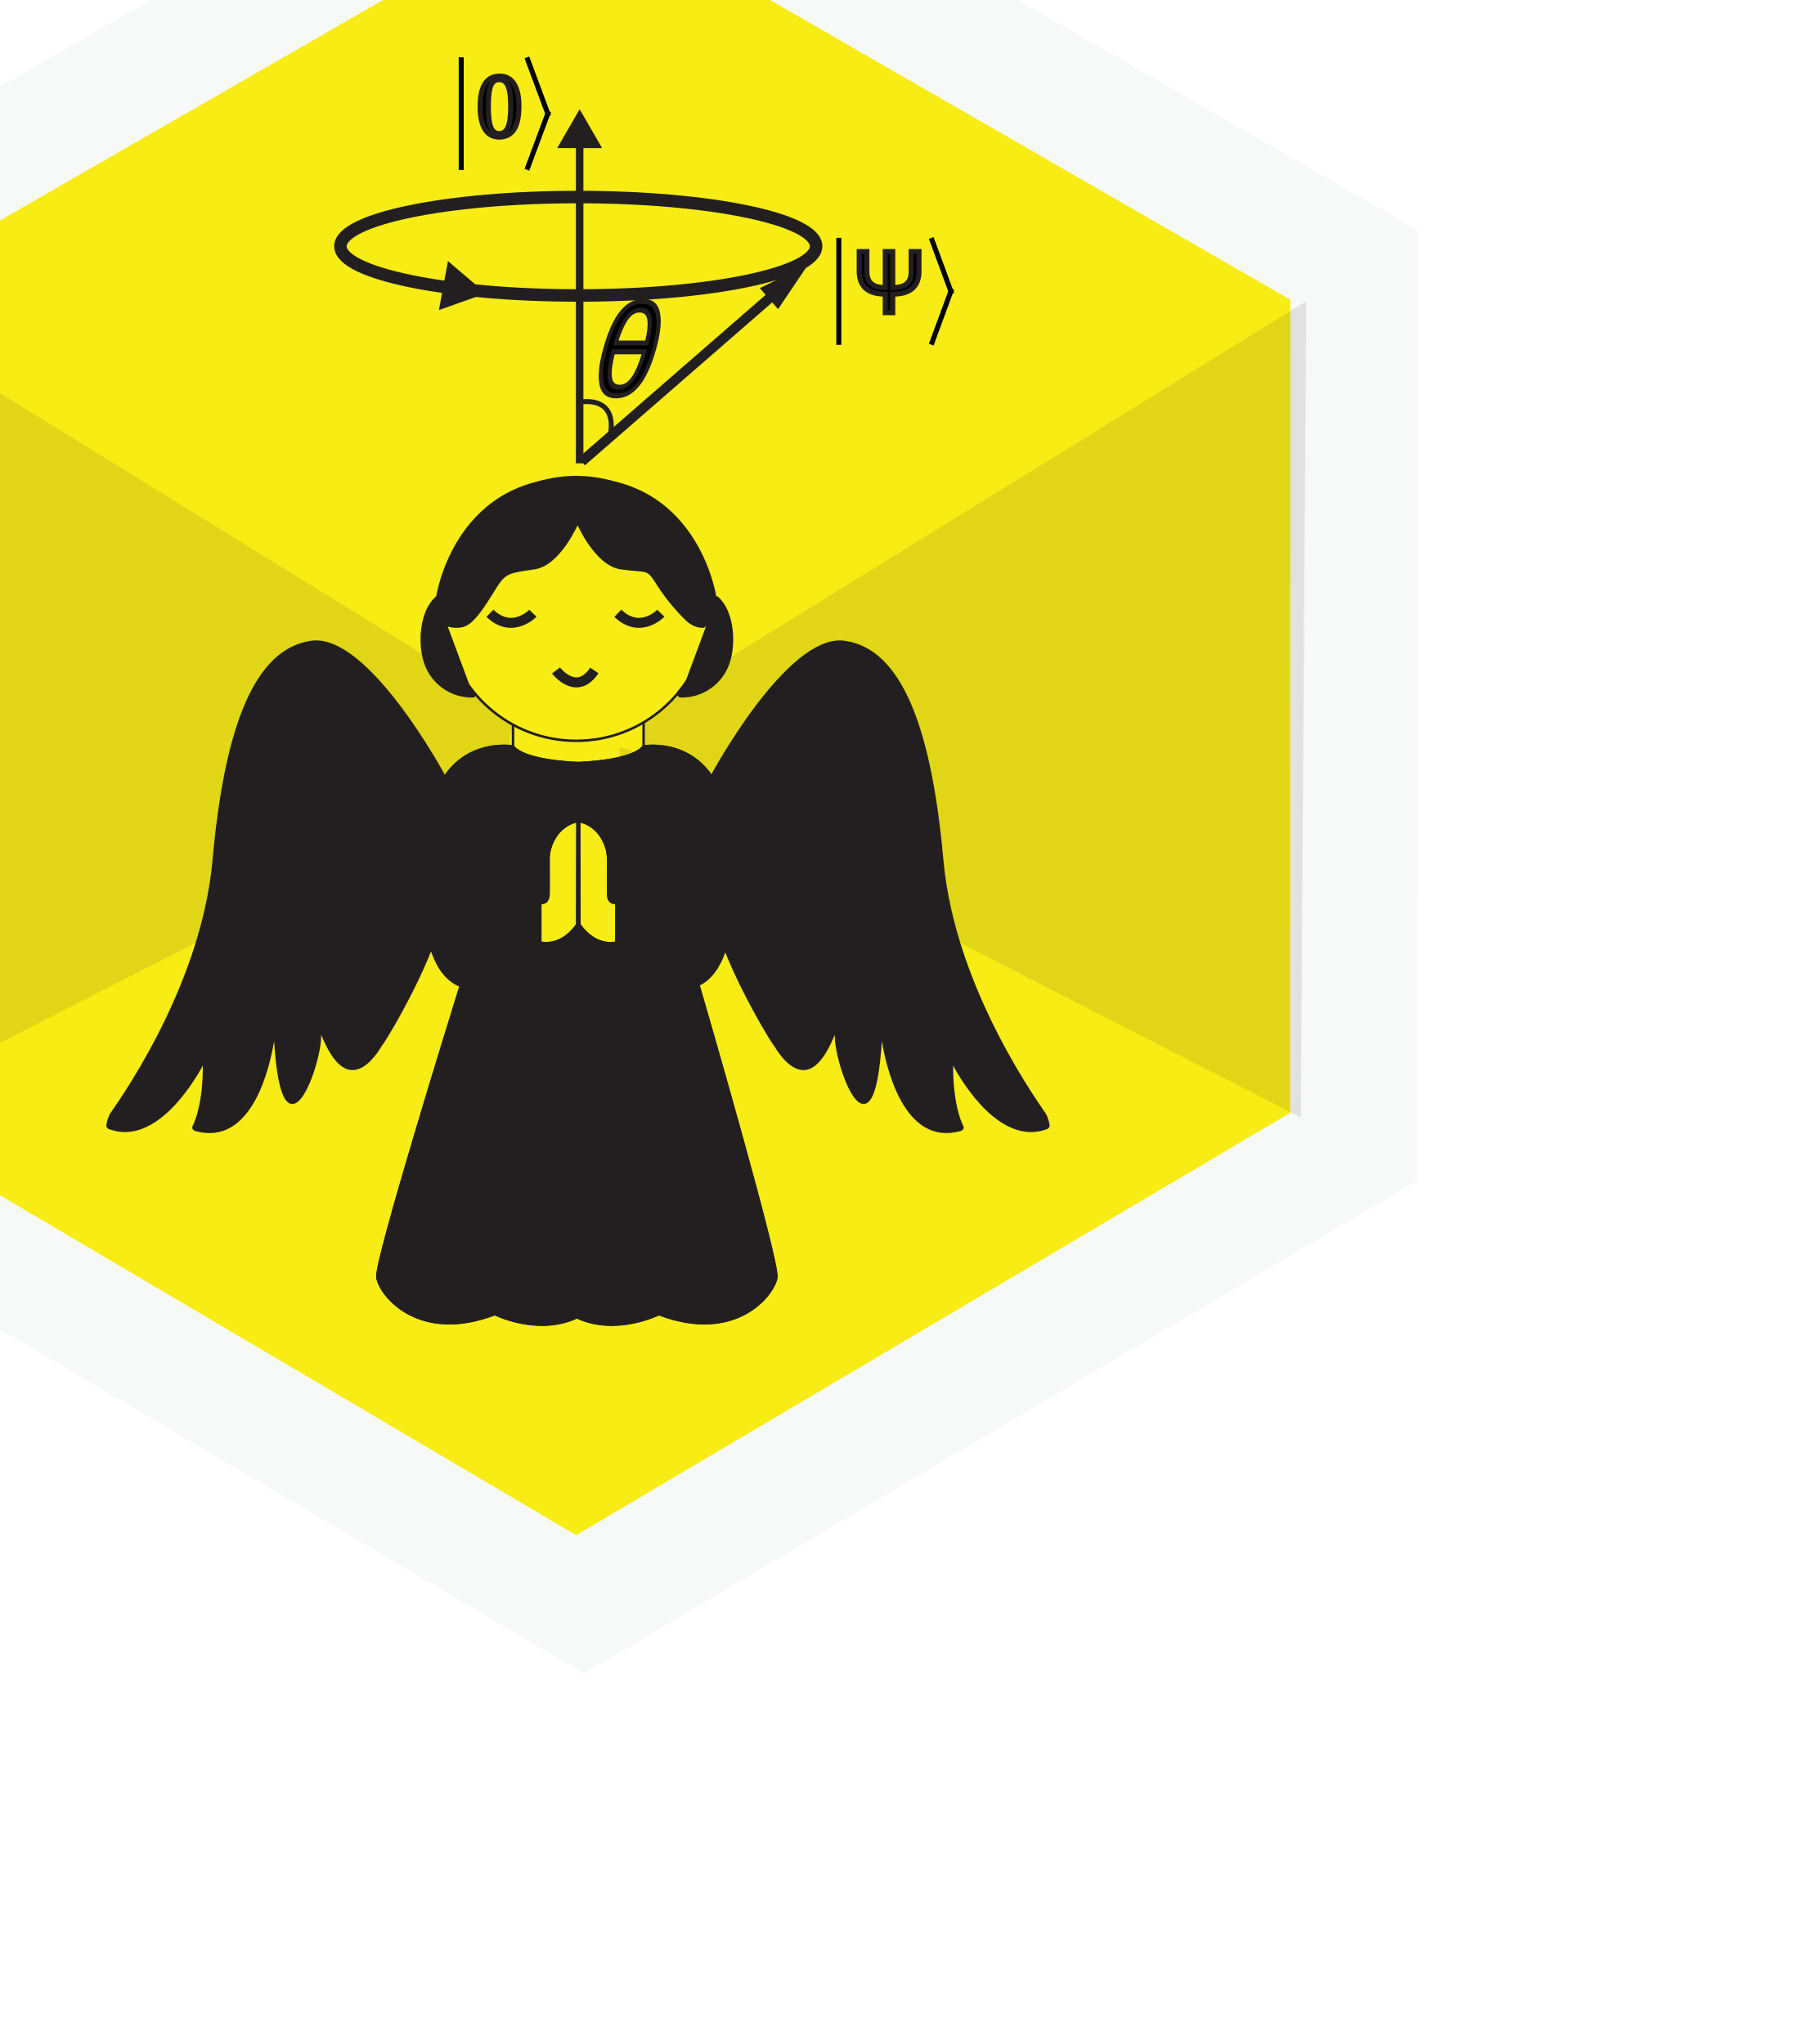
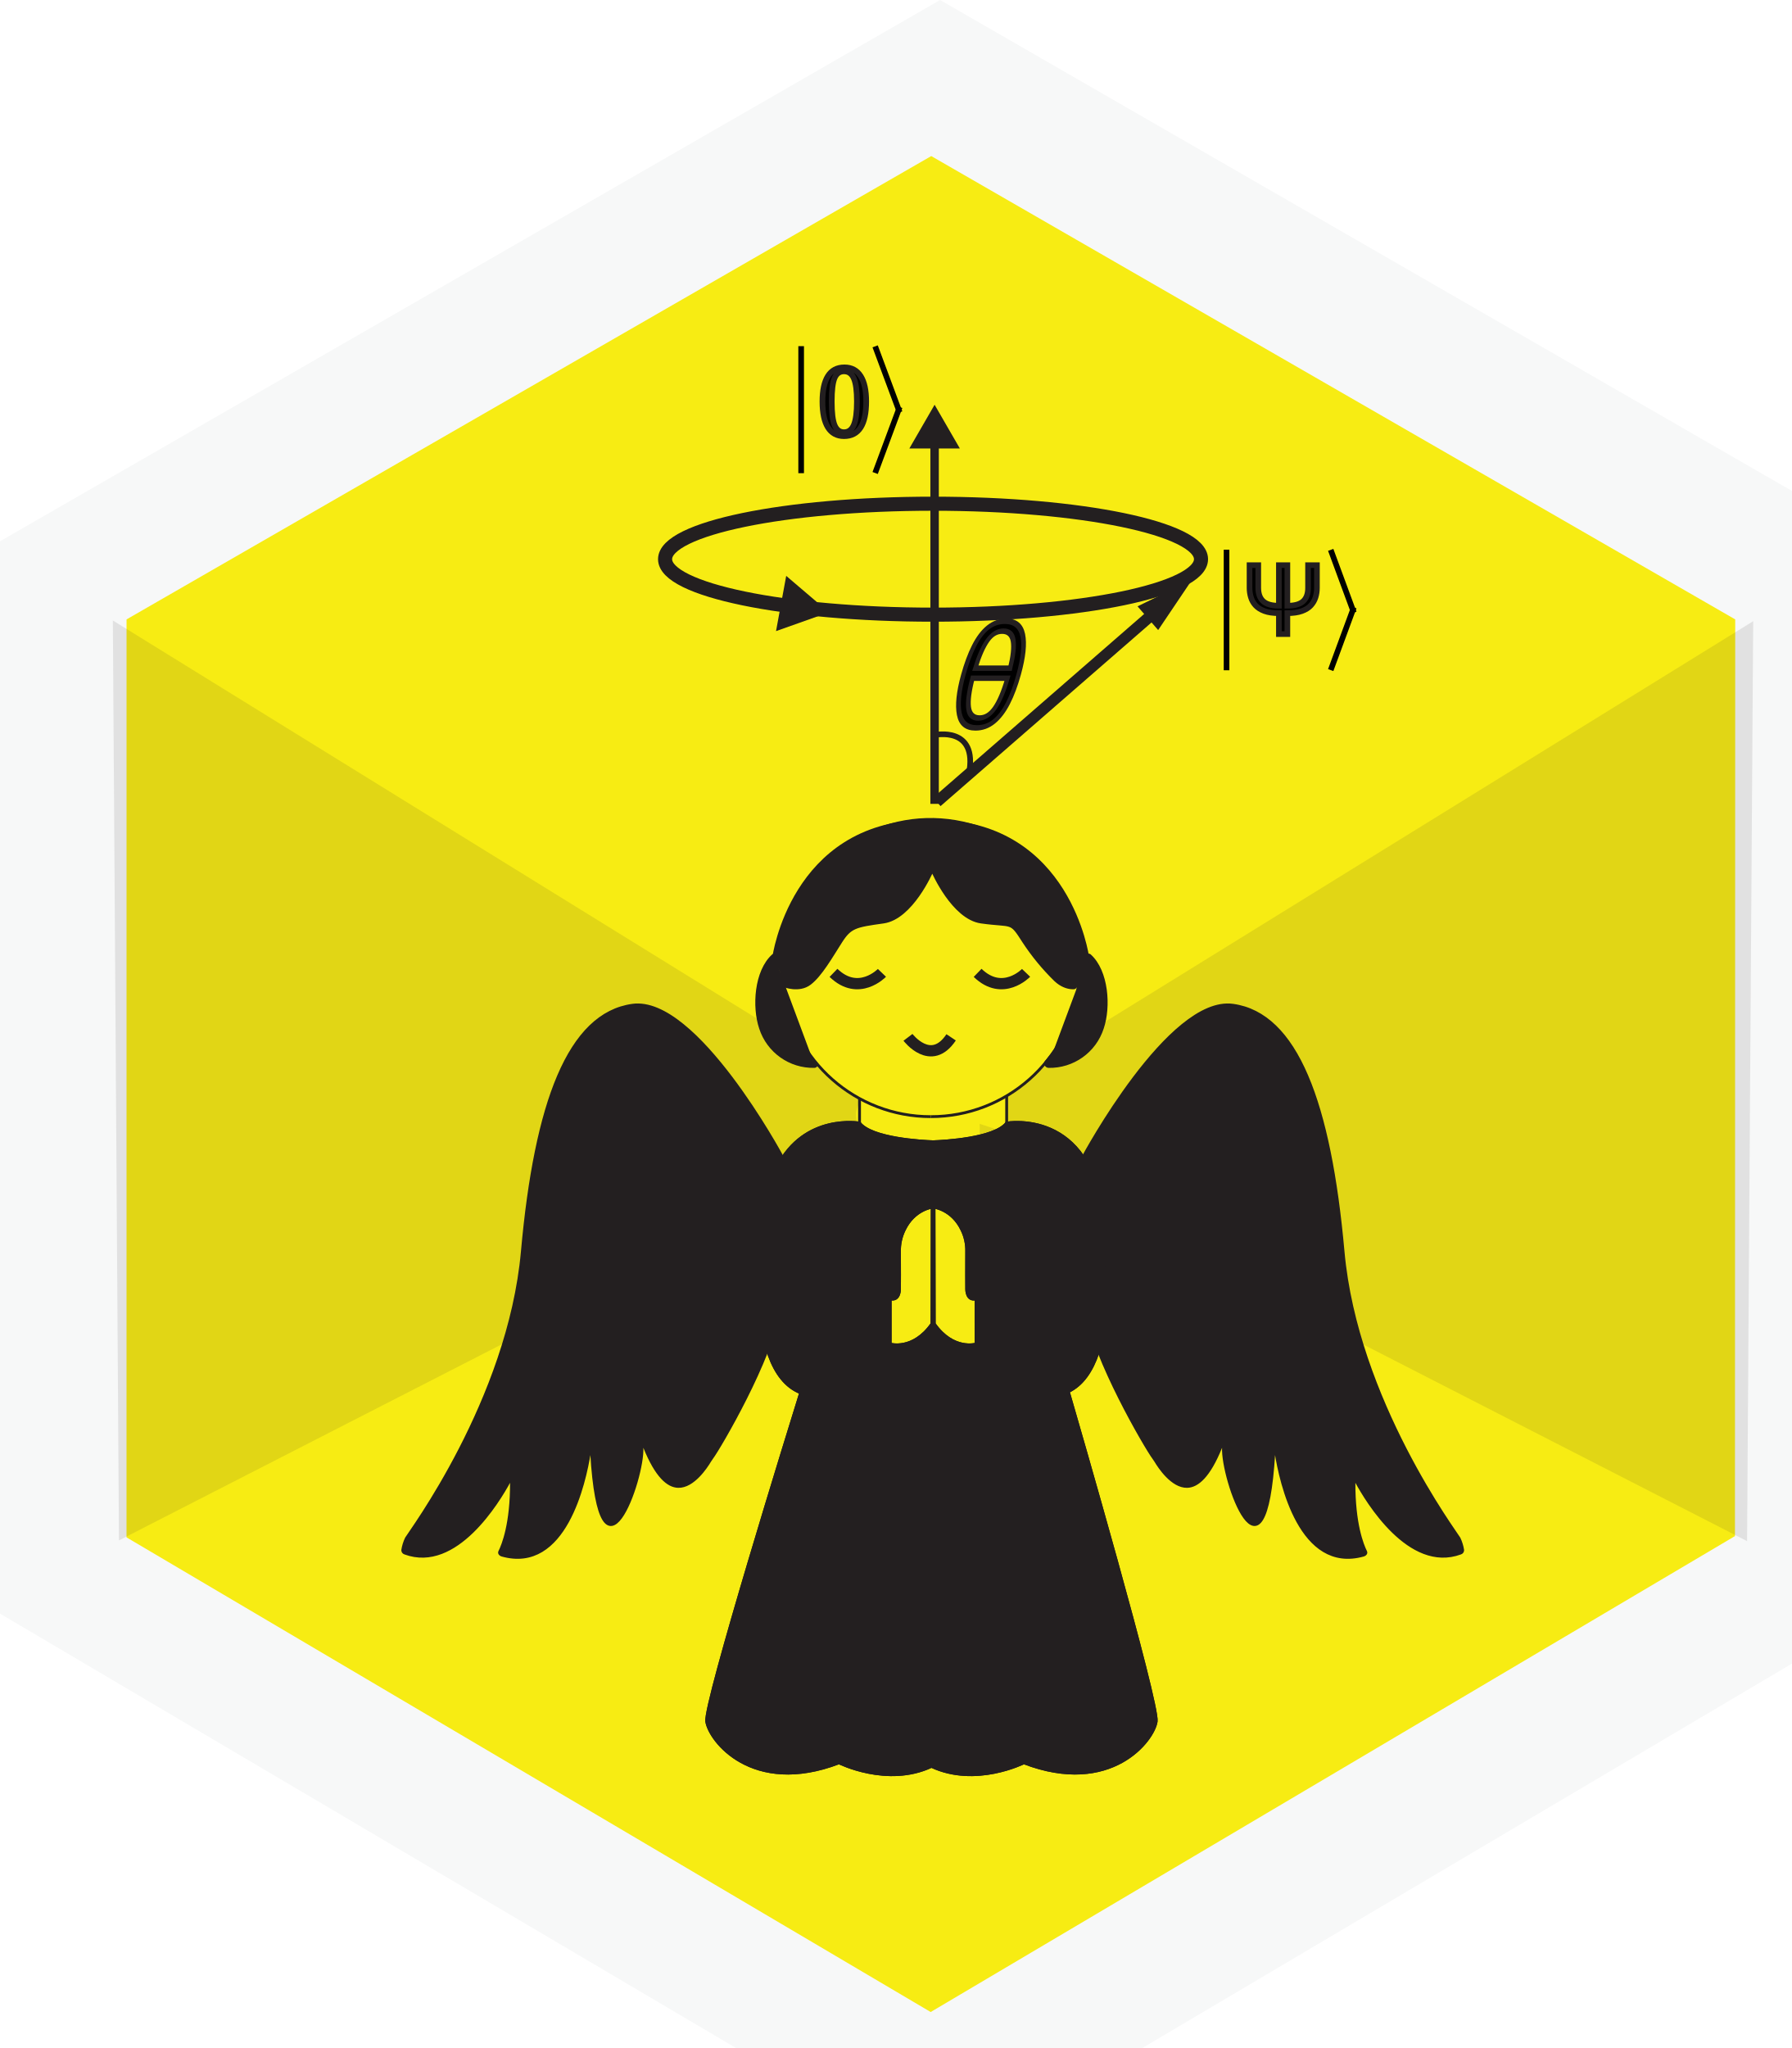
- <svg xmlns="http://www.w3.org/2000/svg" viewBox="100 100 800 900" transform="scale(1.1)">
+ <svg xmlns="http://www.w3.org/2000/svg" viewBox="0 0 700 800" transform="scale(1.1)">
  <defs>
    <style>
      .cls-1 {
        fill: #f7f8f8;
      }

      .cls-12, .cls-2 {
        fill: #f7ec13;
      }

      .cls-10, .cls-13, .cls-3, .cls-5, .cls-7, .cls-8, .cls-9 {
        fill: none;
      }

      .cls-4 {
        fill: #2b2626;
        opacity: 0.11;
      }

      .cls-10, .cls-11, .cls-12, .cls-14, .cls-15, .cls-16, .cls-5, .cls-7, .cls-8, .cls-9 {
        stroke: #231f20;
      }

      .cls-10, .cls-11, .cls-12, .cls-13, .cls-14, .cls-15, .cls-16, .cls-5, .cls-7, .cls-8, .cls-9 {
        stroke-miterlimit: 10;
      }

      .cls-5 {
        stroke-width: 4px;
      }

      .cls-11, .cls-6 {
        fill: #231f20;
      }

      .cls-7 {
        stroke-width: 3px;
      }

      .cls-13, .cls-14, .cls-15, .cls-16, .cls-9 {
        stroke-width: 2px;
      }

      .cls-10 {
        stroke-width: 5px;
      }

      .cls-13 {
        stroke: #000;
        stroke-linecap: square;
      }

      .cls-14 {
        font-size: 36.199px;
        font-family: TimesNewRomanPSMT, Times New Roman;
      }

      .cls-15 {
        font-size: 50.697px;
      }

      .cls-15, .cls-16 {
        font-family: SymbolMT, Symbol;
      }

      .cls-16 {
        font-size: 34.284px;
      }
    </style>
  </defs>
  <g id="Layer_14" data-name="Layer 14">
    <polygon class="cls-1" points="333.909 0 0.019 192.208 0 573.009 333.676 769.915 667.389 572.487 667.501 192.208 333.909 0" />
  </g>
  <g id="Layer_12" data-name="Layer 12">
    <polygon class="cls-2" points="330.774 55.42 44.952 219.957 44.937 545.936 330.575 714.495 616.245 545.489 616.341 219.957 330.774 55.42" />
  </g>
  <g id="Layer_13" data-name="Layer 13">
    <path class="cls-3" d="M620.586,547.444" transform="translate(-0.03263 -0.1671)" />
    <path class="cls-4" d="M305.11,404.745c.681-3.004-1.822-7.556-.798-10.451.46-1.3.933-2.607,1.269-3.946.297-1.182.3-.04.094-1.628a5.786,5.786,0,0,1,.77-3.634L40.118,220.508l2.17,326.681L302.543,413.887C307.136,413.535,304.3,408.319,305.11,404.745Z" transform="translate(-0.03263 -0.1671)" />
    <path class="cls-4" d="M346.95,391.199a12.469,12.469,0,0,1,.547,2.372,49.865,49.865,0,0,1,.075,14.036l273.014,139.836,2.17-326.681Z" transform="translate(-0.03263 -0.1671)" />
  </g>
  <g id="Layer_22" data-name="Layer 22">
    <polyline class="cls-2" points="357.24 389.803 347.697 393.936 346.644 398.66 354.272 401.149 357.559 399.681" />
    <polygon class="cls-2" points="354.639 373.351 355.692 384.266 344.585 384.649 344.011 374.021 354.639 373.351" />
  </g>
  <g id="Layer_9" data-name="Layer 9">
    <g>
      <line class="cls-5" x1="332.761" y1="284.753" x2="410.581" y2="217.038" />
      <polygon class="cls-6" points="411.373 223.744 423.413 205.872 404.05 215.327 411.373 223.744" />
    </g>
    <g>
      <line class="cls-7" x1="331.965" y1="285.463" x2="331.965" y2="156.646" />
      <polygon class="cls-6" points="340.941 159.272 331.965 143.728 322.99 159.272 340.941 159.272" />
    </g>
    <path class="cls-8" d="M331.187,270.823" transform="translate(-0.03263 -0.1671)" />
    <path class="cls-9" d="M331.998,261.178s15.506-3.363,12.193,13.774" transform="translate(-0.03263 -0.1671)" />
  </g>
  <g id="Layer_3" data-name="Layer 3">
    <path class="cls-8" d="M282.114,284.814" transform="translate(-0.03263 -0.1671)" />
    <path class="cls-8" d="M306.021,263.1" transform="translate(-0.03263 -0.1671)" />
    <path class="cls-8" d="M300.152,288.946" transform="translate(-0.03263 -0.1671)" />
    <path class="cls-8" d="M303.371,261.979" transform="translate(-0.03263 -0.1671)" />
    <path class="cls-8" d="M330.673,264.861" transform="translate(-0.03263 -0.1671)" />
  </g>
  <g id="Layer_7" data-name="Layer 7">
    <ellipse class="cls-10" cx="331.413" cy="198.574" rx="95.181" ry="19.7" />
    <polygon class="cls-6" points="275.642 224.119 294.434 217.443 279.258 204.504 275.642 224.119" />
  </g>
  <g id="Layer_5" data-name="Layer 5">
    <path class="cls-11" d="M276.437,465.92c-2.163,16.311-20.784,48.277-23.618,52.042a12.256,12.256,0,0,0-.739,1.102c-1.206,2.024-5.814,9.103-11.169,8.95-3.562-.102-7.696-3.496-11.896-13.902-.155-.385-.992-.353-.969.049.637,11.08-14.741,54.547-17.866,1.997-.022-.378-.776-.386-.836-.01-1.635,10.281-8.61,42.598-31.047,36.258-.652-.184-1-.73-.754-1.222,1.185-2.371,4.224-9.9,4.155-24.642-.002-.384-.699-.497-.892-.142-3.7,6.821-18.795,31.979-36.924,25.298a1.09,1.09,0,0,1-.806-1.05,15.016,15.016,0,0,1,1.315-4.236c.754-1.501,36.445-49.025,41.179-101.832s16.576-84.333,39.134-87.439,53.083,53.714,53.083,53.714" transform="translate(-0.03263 -0.1671)" />
    <path class="cls-11" d="M386.216,465.92c2.163,16.311,20.784,48.277,23.618,52.042a12.256,12.256,0,0,1,.739,1.102c1.206,2.024,5.814,9.103,11.169,8.95,3.562-.102,7.696-3.496,11.896-13.902.155-.385.992-.353.969.049-.637,11.08,14.741,54.547,17.866,1.997.022-.378.776-.386.836-.01,1.635,10.281,8.61,42.598,31.047,36.258.652-.184 1-.73.754-1.222-1.185-2.371-4.224-9.9-4.155-24.642.002-.384.699-.497.892-.142,3.7,6.821,18.795,31.979,36.924,25.298a1.09,1.09,0,0,0,.806-1.05,15.016,15.016,0,0,0-1.315-4.236c-.754-1.501-36.445-49.025-41.179-101.832s-16.576-84.333-39.134-87.439S384.868,410.854,384.868,410.854" transform="translate(-0.03263 -0.1671)" />
    <path class="cls-8" d="M421.813,511.051" transform="translate(-0.03263 -0.1671)" />
    <path class="cls-8" d="M385.878,414.095" transform="translate(-0.03263 -0.1671)" />
    <path class="cls-8" d="M356.422,398.988" transform="translate(-0.03263 -0.1671)" />
    <path class="cls-8" d="M275.88,414.095" transform="translate(-0.03263 -0.1671)" />
    <path class="cls-8" d="M239.945,511.051" transform="translate(-0.03263 -0.1671)" />
    <path class="cls-8" d="M305.335,398.988" transform="translate(-0.03263 -0.1671)" />
    <line class="cls-8" x1="305.303" y1="390.293" x2="305.303" y2="398.821" />
    <path class="cls-8" d="M330.637,396.7" transform="translate(-0.03263 -0.1671)" />
    <path class="cls-8" d="M312.288,314.482" transform="translate(-0.03263 -0.1671)" />
    <path class="cls-8" d="M278.09,344.439" transform="translate(-0.03263 -0.1671)" />
    <path class="cls-11" d="M278.978,332.819a52.849,52.849,0,0,1,104.12,17.516c.055.646-4.15,1.677-8.177-2.101a81.34,81.34,0,0,1-11.239-13.624c-4.912-7.691-3.638-5.402-15.165-7.02-10.002-1.404-17.101-17.836-17.101-17.836l-.242-.56-.242.56s-7.098,16.432-17.101,17.836-11.777,1.716-15.165,7.02-7.098,11.856-10.97,14.82-9.196.78-9.196.78l-.357-.146a53.219,53.219,0,0,1,.226-13.908Q278.622,334.47,278.978,332.819Z" transform="translate(-0.03263 -0.1671)" />
    <path class="cls-5" d="M313.294,345.641s-8.281,8.632-17.208,0" transform="translate(-0.03263 -0.1671)" />
    <path class="cls-5" d="M364.488,345.641s-8.281,8.632-17.208,0" transform="translate(-0.03263 -0.1671)" />
    <path class="cls-5" d="M322.544,368.539s8.147,10.751,15.326,0" transform="translate(-0.03263 -0.1671)" />
    <path class="cls-8" d="M404.049,551.144" transform="translate(-0.03263 -0.1671)" />
    <path class="cls-8" d="M240.805,515.887" transform="translate(-0.03263 -0.1671)" />
    <path class="cls-8" d="M266.402,535.44" transform="translate(-0.03263 -0.1671)" />
    <path class="cls-8" d="M348.749,444.657" transform="translate(-0.03263 -0.1671)" />
    <path class="cls-8" d="M273.155,494.11" transform="translate(-0.03263 -0.1671)" />
    <path class="cls-8" d="M295.706,495.711" transform="translate(-0.03263 -0.1671)" />
    <path class="cls-8" d="M316.222,477.435v1.32s-3.134,15.471-23.952,17.043a17.416,17.416,0,0,1-7.835-1.059" transform="translate(-0.03263 -0.1671)" />
    <path class="cls-8" d="M357.597,398.988" transform="translate(-0.03263 -0.1671)" />
    <line class="cls-8" x1="357.564" y1="389.279" x2="357.564" y2="398.821" />
    <path class="cls-8" d="M379.476,494.324c20.279-9.646,12.275-61.427,12.275-61.427-3.926-39.317-34.154-33.907-34.154-33.907-4.398,5.548-22.216,6.493-26.134,6.632-3.909-.138-21.728-1.083-26.125-6.632,0,0-19.495-3.487-29.209,15.495a51.546,51.546,0,0,0-4.945,18.412s-8.256,53.411,13.252,61.843c-3.589,11.536-34.255,110.358-33.379,116.704.935,6.737,16.133,26.502,46.994,14.713,0,0,17.178,8.628,32.832,1.263,15.645,7.365,32.823-1.263,32.823-1.263,30.86,11.789,46.059-7.976,46.994-14.713C411.574,605.064,382.551,504.898,379.476,494.324Zm-48.409-24.044c-6.74,9.606-14.845,7.196-14.845,7.196V461.418c3.387.78,3.303-3.424,3.303-3.424s.059-8.783,0-13.399a16.575,16.575,0,0,1,1.702-7.713c3.463-7.259,9.916-8.032,9.916-8.032Zm15.645,7.196s-8.105,2.41-14.845-7.196l-.076-41.429s6.453.773,9.916,8.032a16.513,16.513,0,0,1,1.693,7.713c-.051,4.615,0,13.399,0,13.399s-.084,4.204,3.311,3.424Z" transform="translate(-0.03263 -0.1671)" />
    <path class="cls-8" d="M346.712,477.435v1.32s3.134,15.471,23.952,17.043a17.168,17.168,0,0,0,8.812-1.475" transform="translate(-0.03263 -0.1671)" />
    <path class="cls-11" d="M379.476,494.324c20.279-9.646,12.275-61.427,12.275-61.427-3.926-39.317-34.154-33.907-34.154-33.907-4.398,5.548-22.216,6.493-26.134,6.632-3.909-.138-21.728-1.083-26.125-6.632,0,0-19.495-3.487-29.209,15.495a51.546,51.546,0,0,0-4.945,18.412s-8.256,53.411,13.252,61.843c-3.589,11.536-34.255,110.358-33.379,116.704.935,6.737,16.133,26.502,46.994,14.713,0,0,17.178,8.628,32.832,1.263,15.645,7.365,32.823-1.263,32.823-1.263,30.86,11.789,46.059-7.976,46.994-14.713C411.574,605.064,382.551,504.898,379.476,494.324Zm-48.409-24.044c-6.74,9.606-14.845,7.196-14.845,7.196V461.418c3.387.78,3.303-3.424,3.303-3.424s.059-8.783,0-13.399a16.575,16.575,0,0,1,1.702-7.713c3.463-7.259,9.916-8.032,9.916-8.032Zm15.645,7.196s-8.105,2.41-14.845-7.196l-.076-41.429s6.453.773,9.916,8.032a16.513,16.513,0,0,1,1.693,7.713c-.051,4.615,0,13.399,0,13.399s-.084,4.204,3.311,3.424Z" transform="translate(-0.03263 -0.1671)" />
    <path class="cls-6" d="M277.649,347.163a1.001,1.001,0,0,0,0-2,1.001,1.001,0,0,0,0,2Z" transform="translate(-0.03263 -0.1671)" />
    <path class="cls-6" d="M385.895,342.892a1.001,1.001,0,0,0,0-2,1.001,1.001,0,0,0,0,2Z" transform="translate(-0.03263 -0.1671)" />
    <path class="cls-12" d="M330.637,396.7a52.812,52.812,0,0,0,52.458-46.339" transform="translate(-0.03263 -0.1671)" />
    <path class="cls-12" d="M278.177,350.348a52.812,52.812,0,0,0,52.46,46.353" transform="translate(-0.03263 -0.1671)" />
    <path class="cls-6" d="M381.76,341.741a1.251,1.251,0,0,0,0-2.5,1.251,1.251,0,0,0,0,2.5Z" transform="translate(-0.03263 -0.1671)" />
    <g>
      <path class="cls-6" d="M386.616,340.022c2.097,1.519,3.067,4.068,3.774,6.508,1.753,6.055,2.525,12.614.461,18.577a25.012,25.012,0,0,1-2.989,5.832,13.83,13.83,0,0,1-2.107,2.533,15.528,15.528,0,0,1-4.077,2.467,19.899,19.899,0,0,1-9.238,2.194" transform="translate(-0.03263 -0.1671)" />
      <path class="cls-6" d="M385.732,340.906c5.301,4.812,6.038,15.723,4.407,22.229a17.872,17.872,0,0,1-17.7,13.748,1.251,1.251,0,0,0,0,2.5,20.156,20.156,0,0,0,19.617-13.943c2.627-7.698,1.793-20.538-4.556-26.301-1.189-1.079-2.962.683-1.768,1.768Z" transform="translate(-0.03263 -0.1671)" />
    </g>
    <g>
      <path class="cls-6" d="M275.139,340.022c-2.097,1.519-3.067,4.068-3.774,6.508-1.753,6.055-2.525,12.614-.461,18.577a25.012,25.012,0,0,0,2.989,5.832,13.83,13.83,0,0,0,2.107,2.533,15.528,15.528,0,0,0,4.077,2.467,19.899,19.899,0,0,0,9.238,2.194" transform="translate(-0.03263 -0.1671)" />
      <path class="cls-6" d="M274.255,339.139c-6.356,5.77-7.164,18.594-4.556,26.301A20.139,20.139,0,0,0,289.316,379.383a1.251,1.251,0,0,0,0-2.5,17.931,17.931,0,0,1-17.7-13.748c-1.733-6.407-.795-17.506,4.407-22.229,1.194-1.084-.578-2.848-1.768-1.768Z" transform="translate(-0.03263 -0.1671)" />
    </g>
    <path class="cls-6" d="M383.504,341.892c-.375,5.037-.982,9.983-1.706,14.977-1.099,7.582-5.817,14.314-10.619,20.107-1.02,1.23.74,3.008,1.768,1.768,4.576-5.52,9.124-11.827,10.973-18.876,1.495-5.701,1.65-12.132,2.085-17.975.119-1.605-2.381-1.597-2.5,0Z" transform="translate(-0.03263 -0.1671)" />
    <path class="cls-3" d="M330.637,291.241s19.655,33.073,29.657,33.073" transform="translate(-0.03263 -0.1671)" />
    <path class="cls-6" d="M332.868,291.241c47.537,1.04,53.991,48.673,53.991,48.673l-2.931,6.084" transform="translate(-0.03263 -0.1671)" />
    <path class="cls-6" d="M328.389,291.241c-47.537,1.04-53.991,48.673-53.991,48.673l2.931,6.084" transform="translate(-0.03263 -0.1671)" />
    <path class="cls-6" d="M382.146,339.37" transform="translate(-0.03263 -0.1671)" />
    <path class="cls-2" d="M347.937,394.311" transform="translate(-0.03263 -0.1671)" />
  </g>
  <g id="Layer_16" data-name="Layer 16">
    <g>
      <line class="cls-13" x1="284.565" y1="123.93" x2="284.565" y2="167.029" />
      <line class="cls-13" x1="311.197" y1="123.93" x2="319.215" y2="145.48" />
      <line class="cls-13" x1="319.215" y1="145.48" x2="311.197" y2="167.029" />
      <text class="cls-14" transform="translate(290.7394 154.5274) scale(1.01257 1)">0</text>
    </g>
  </g>
  <g id="Layer_18" data-name="Layer 18">
    <text class="cls-15" transform="matrix(0.79816, 0, -0.26605, 0.96396, 334.8766, 258.0045)">θ</text>
  </g>
  <g id="Layer_19" data-name="Layer 19">
    <g>
      <line class="cls-13" x1="435.665" y1="196.202" x2="435.665" y2="237.021" />
      <line class="cls-13" x1="473.007" y1="196.202" x2="480.53" y2="216.612" />
      <line class="cls-13" x1="480.53" y1="216.612" x2="473.007" y2="237.021" />
      <text class="cls-16" transform="translate(442.0187 225.1807)">Ψ</text>
    </g>
  </g>
</svg>
